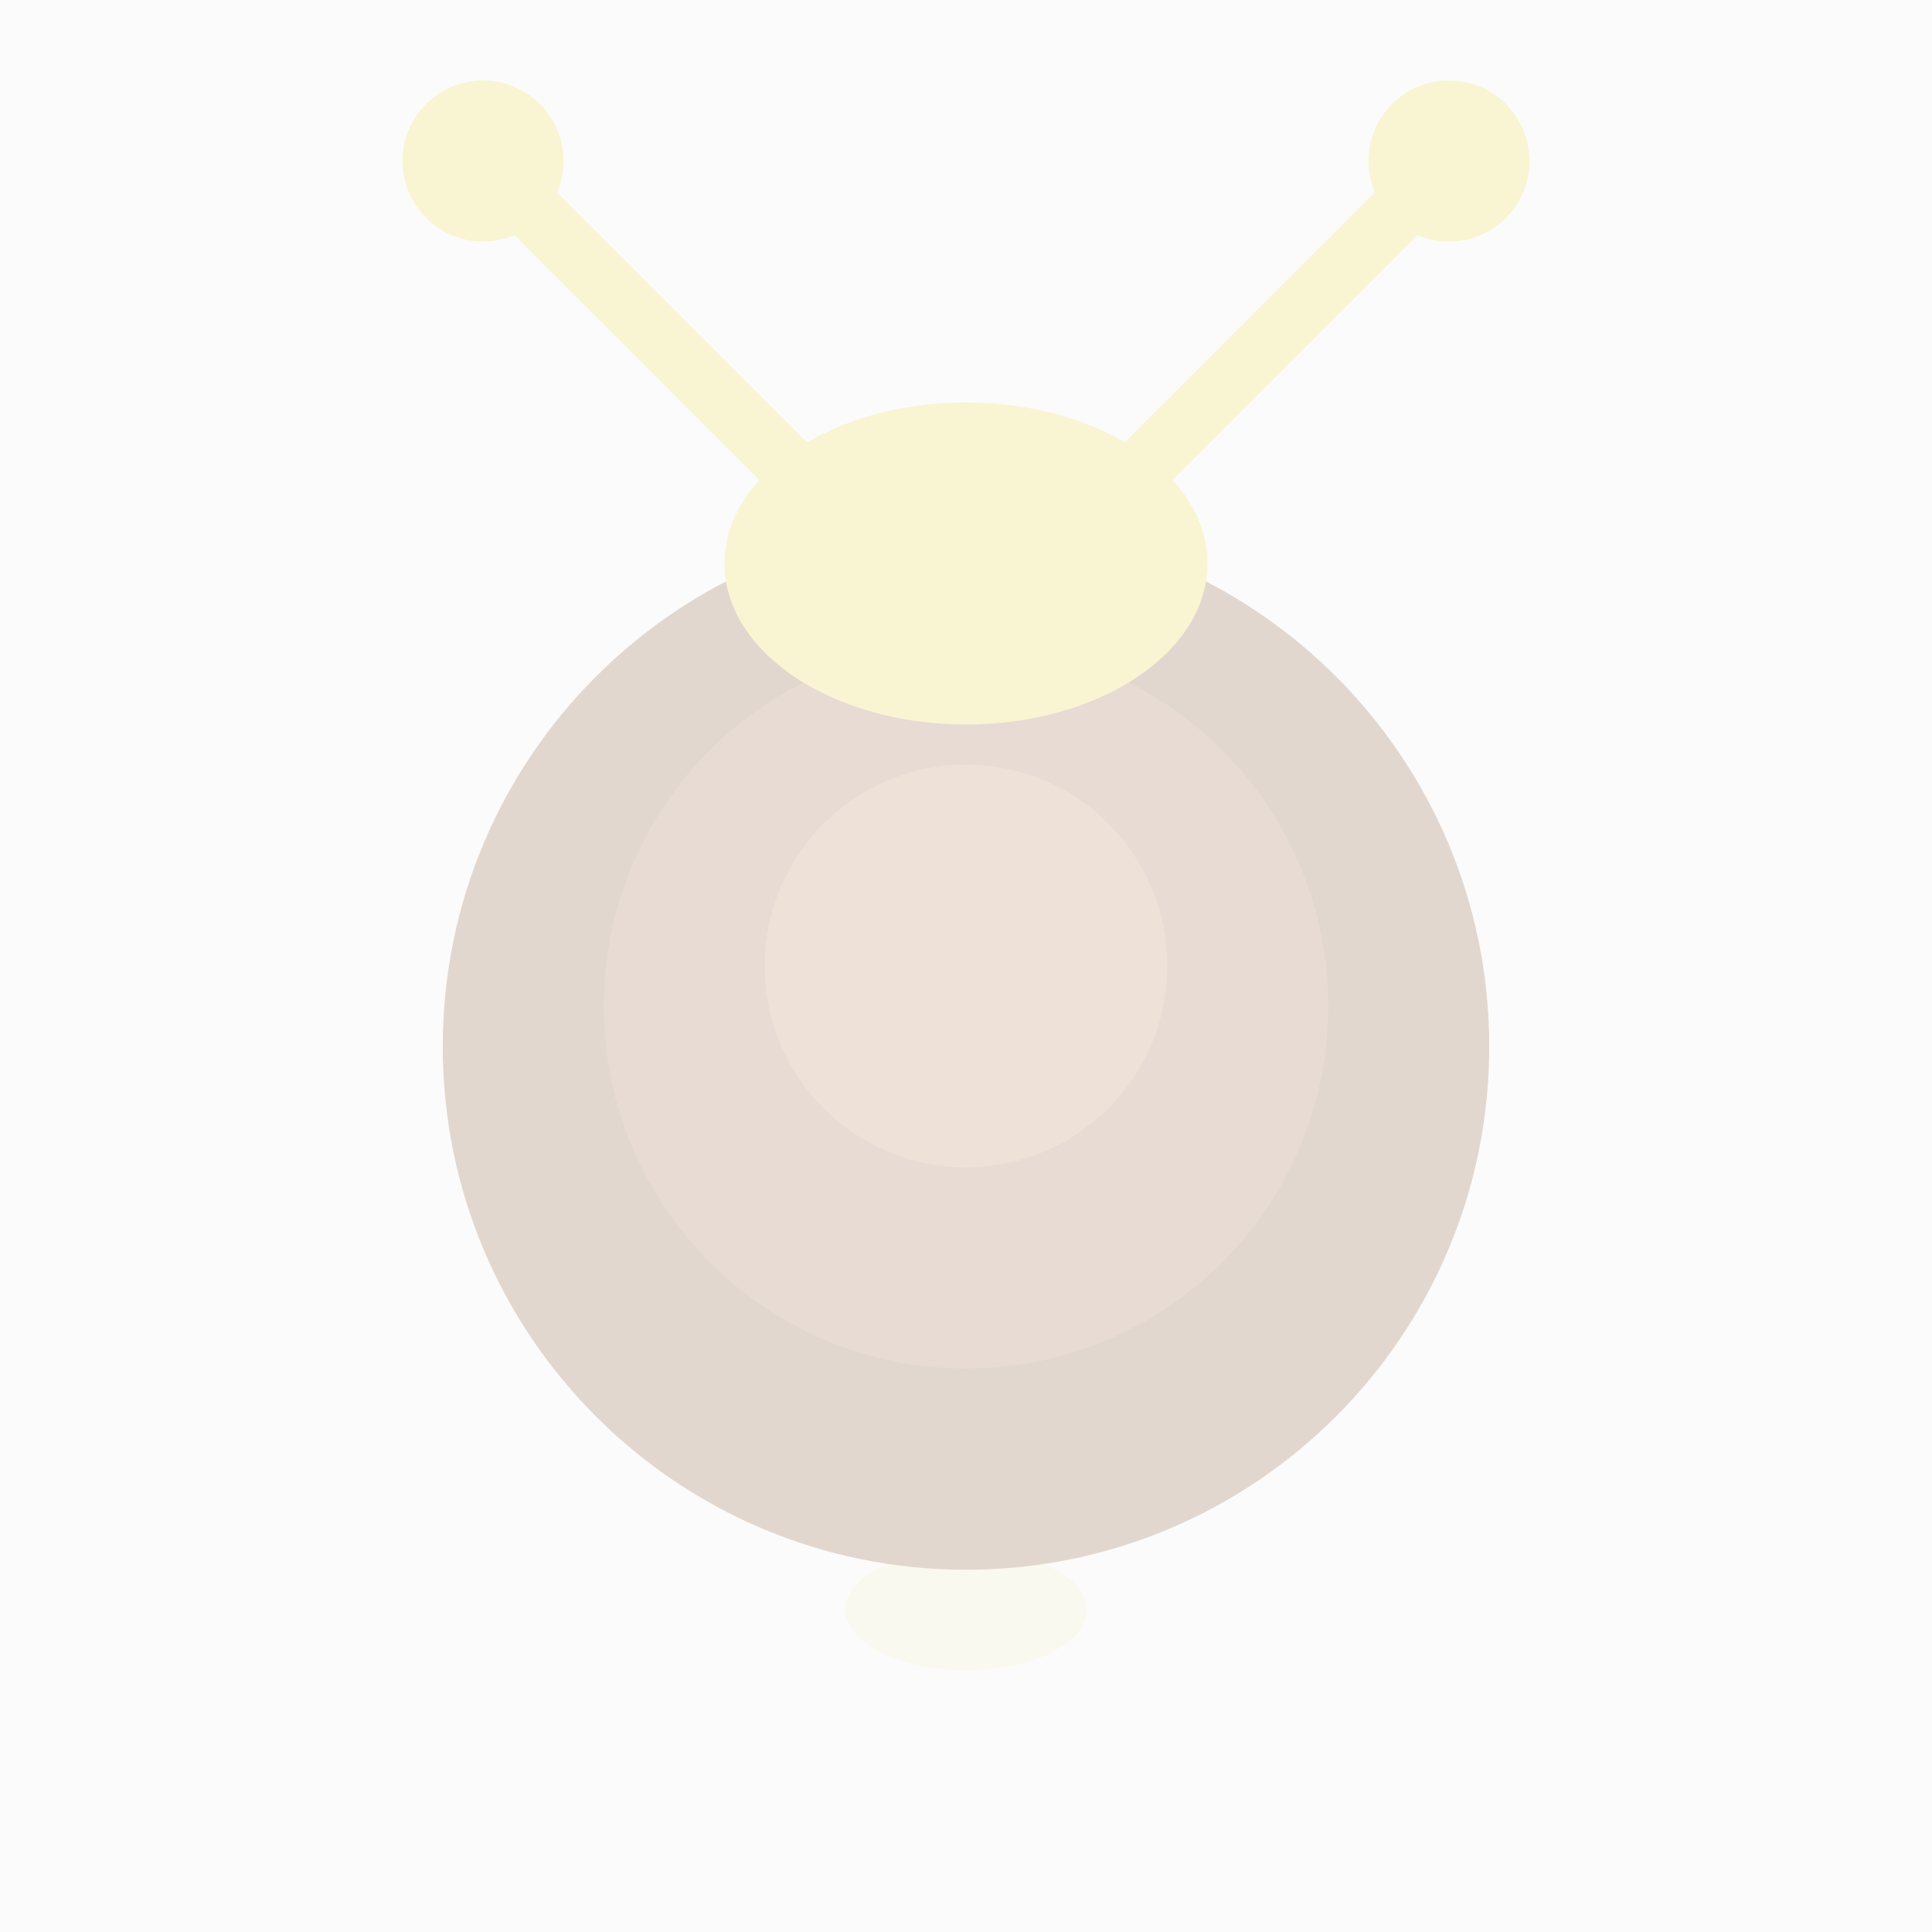
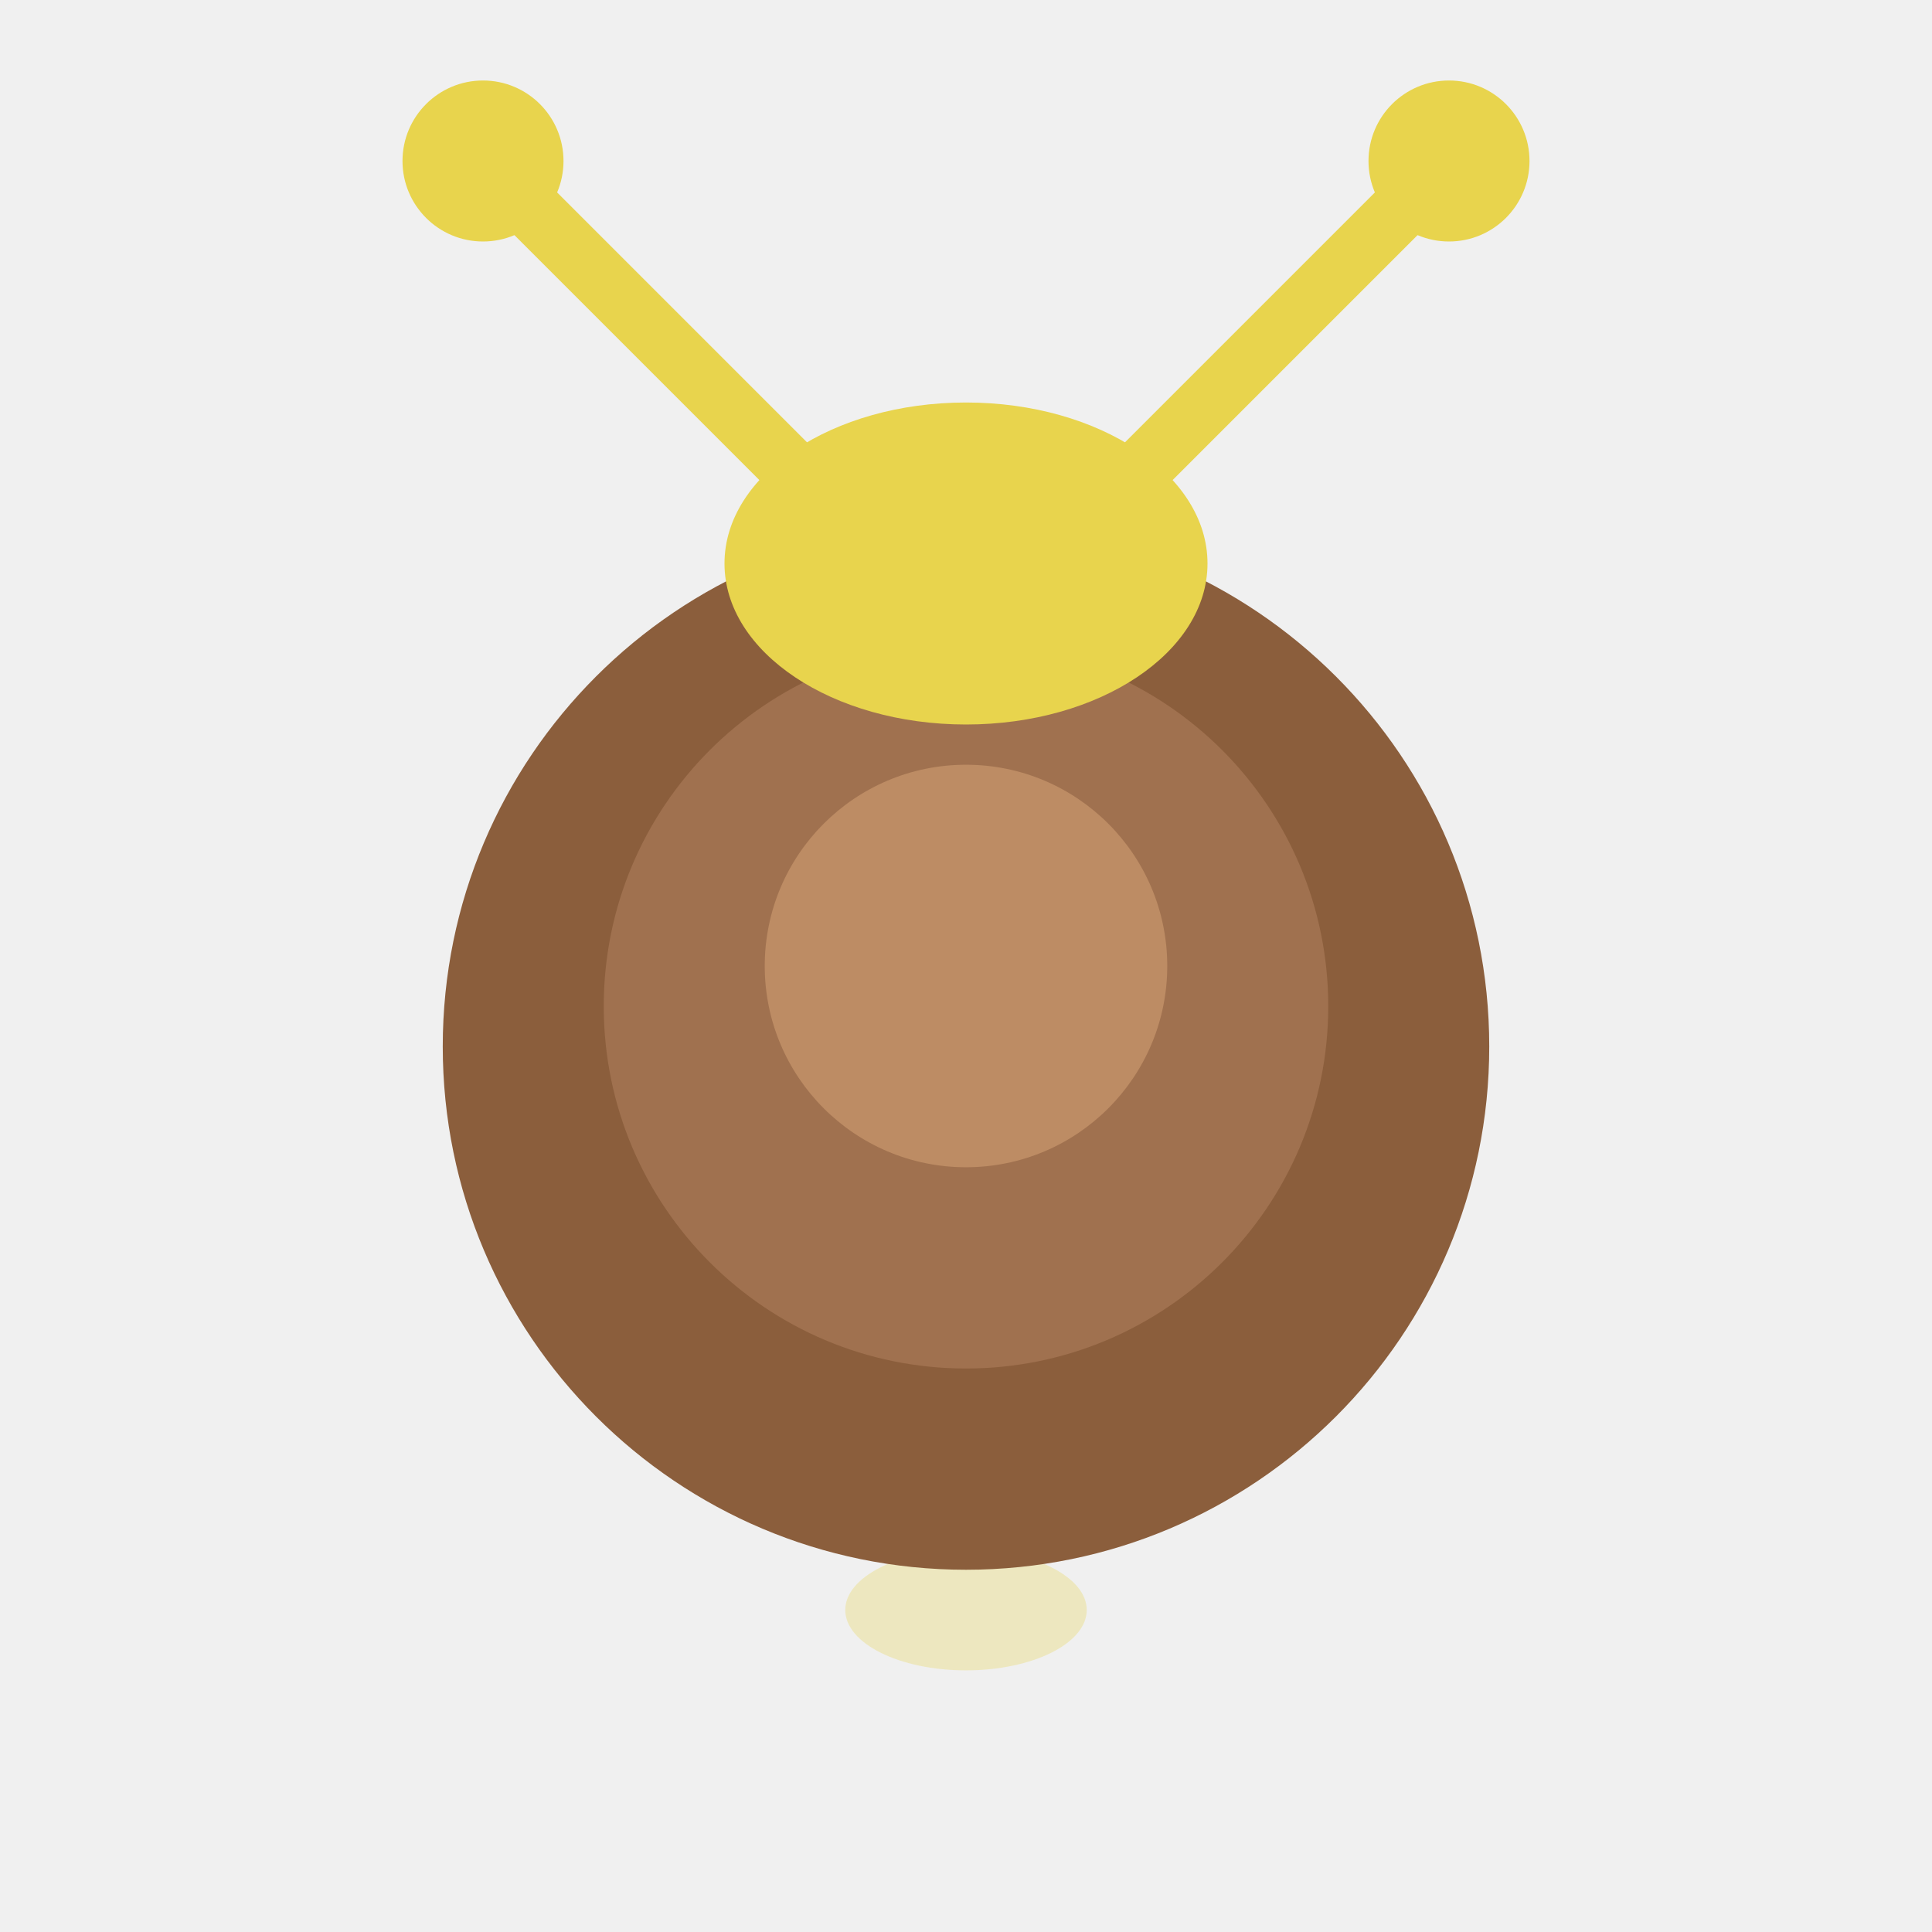
<svg xmlns="http://www.w3.org/2000/svg" viewBox="0 0 48 48" width="48" height="48">
  <ellipse cx="24" cy="40" rx="3" ry="1.5" fill="#E8D44D" opacity="0.30" />
  <circle cx="24" cy="26" r="13" fill="#8B5E3C" />
  <circle cx="24" cy="25" r="9" fill="#A0714F" />
  <circle cx="24" cy="24" r="5" fill="#BD8C64" />
  <ellipse cx="24" cy="14.0" rx="6.0" ry="4.0" fill="#E8D44D" />
  <line x1="20.0" y1="12.0" x2="12.0" y2="4.0" stroke="#E8D44D" stroke-width="1.5" stroke-linecap="round" />
  <circle cx="12.0" cy="4.0" r="2" fill="#E8D44D" />
  <line x1="28.0" y1="12.0" x2="36.0" y2="4.0" stroke="#E8D44D" stroke-width="1.5" stroke-linecap="round" />
  <circle cx="36.0" cy="4.0" r="2" fill="#E8D44D" />
-   <rect width="48" height="48" fill="white" opacity="0.75" />
</svg>
